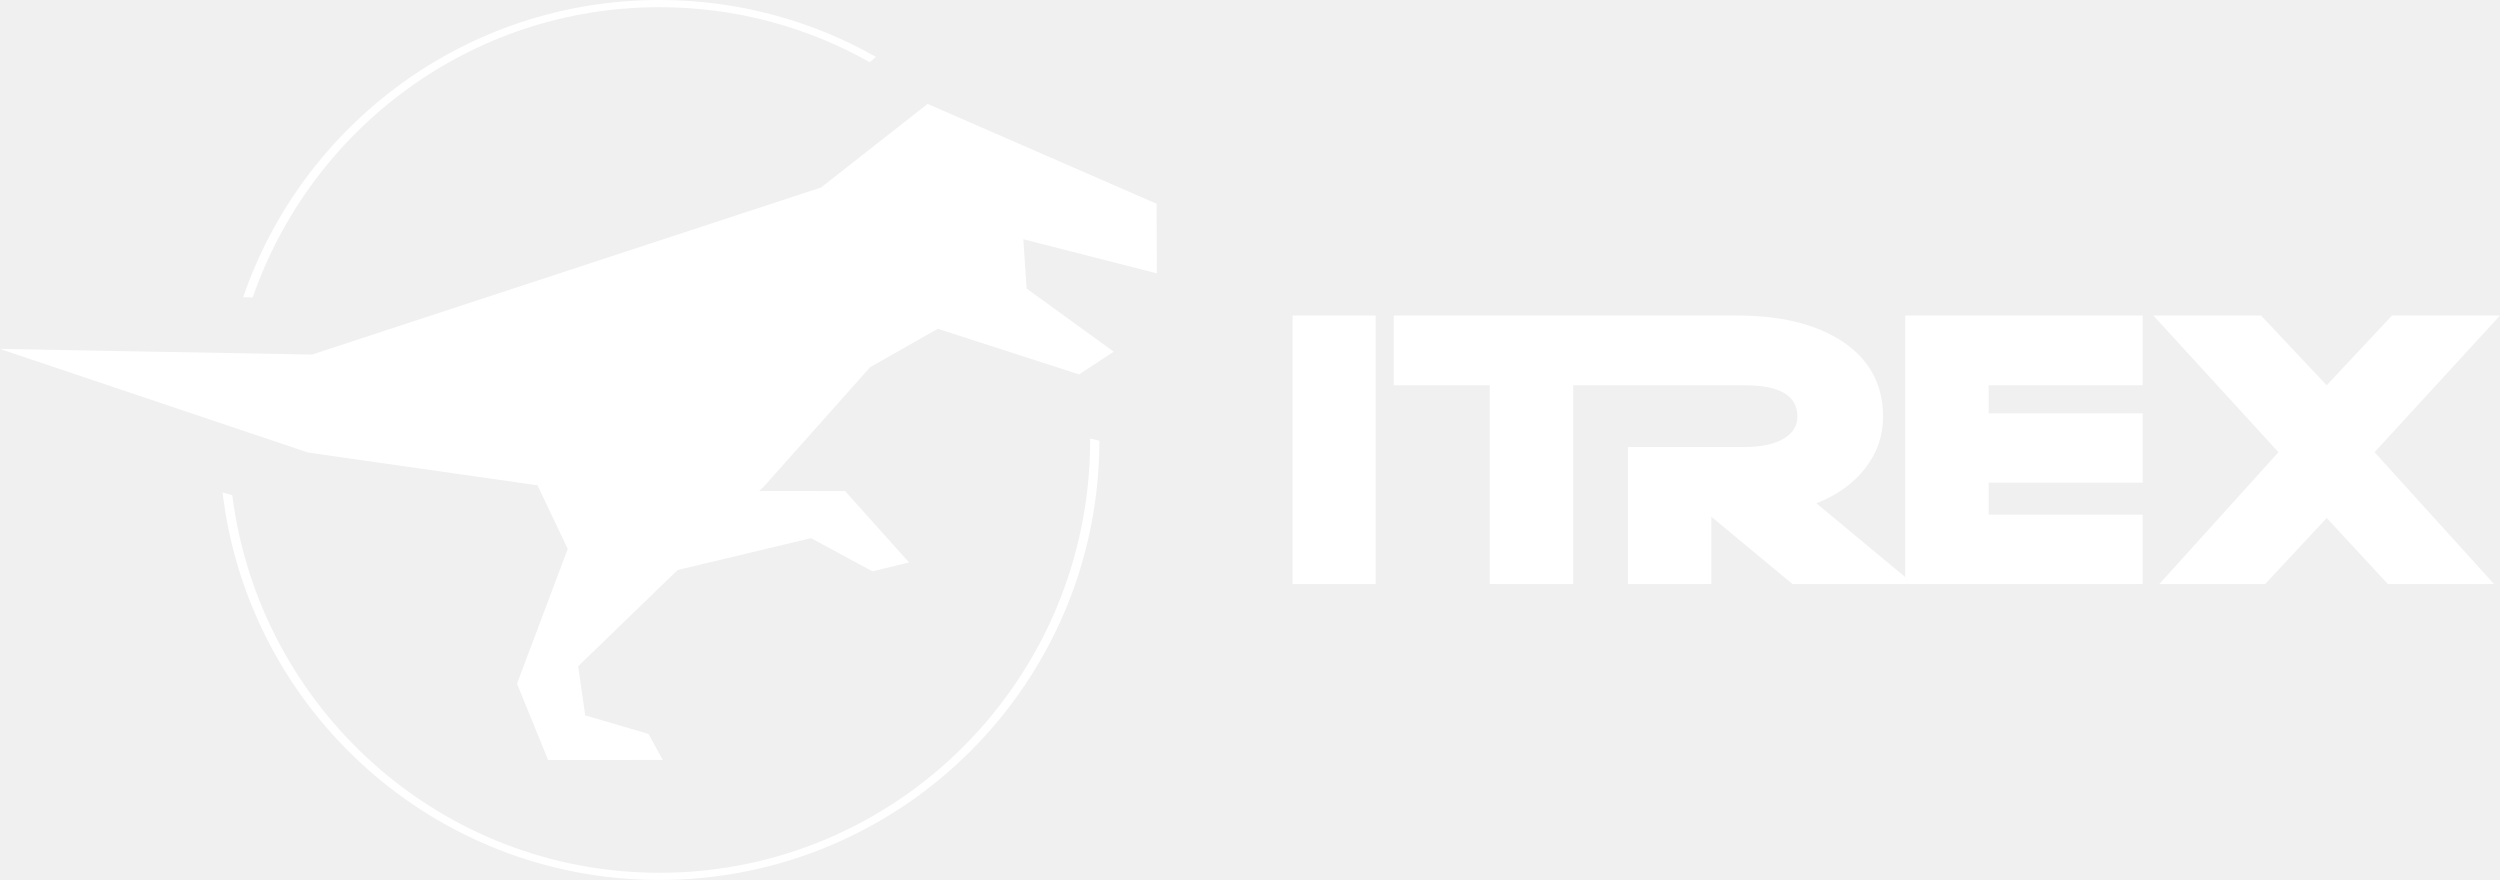
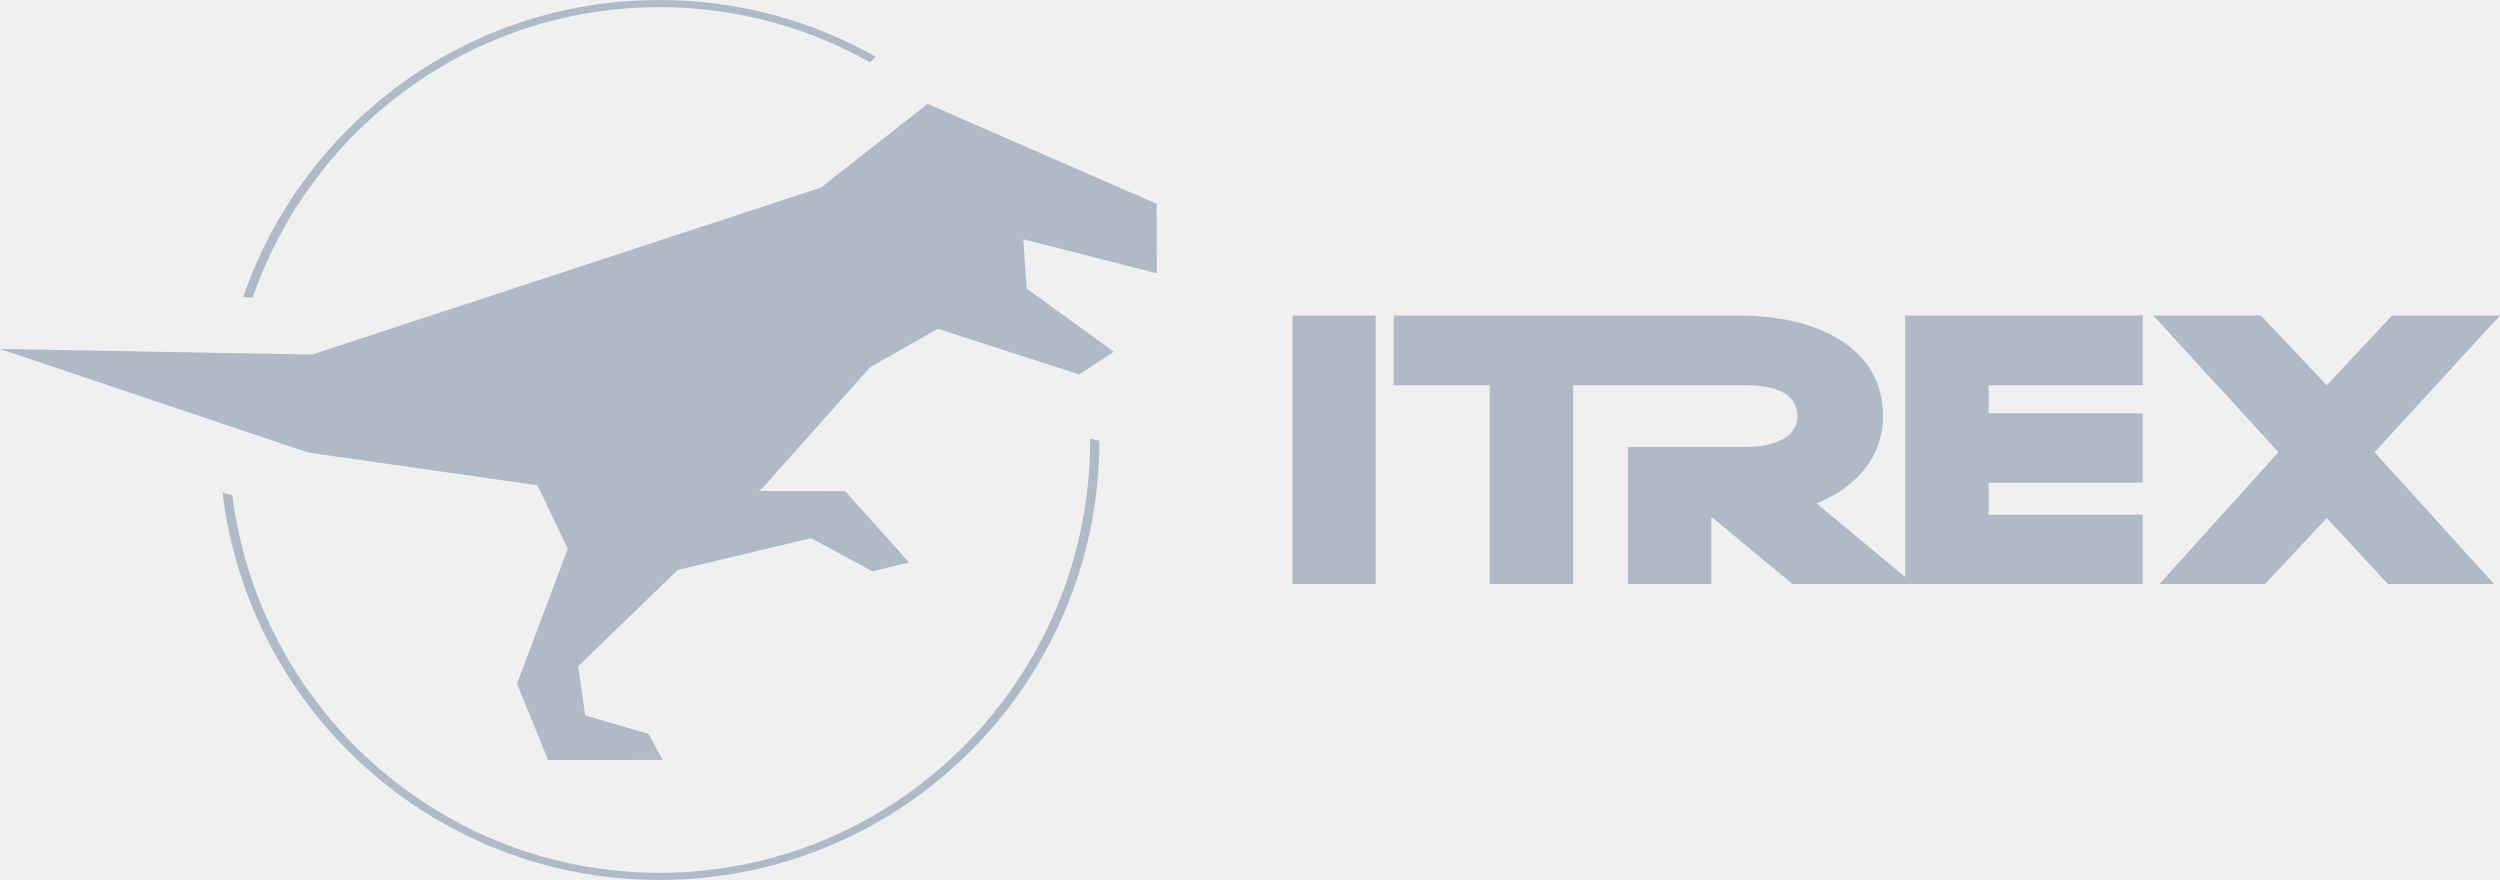
<svg xmlns="http://www.w3.org/2000/svg" version="1.1" id="Слой_1" x="0px" y="0px" width="108.62px" height="38.232px" viewBox="0 0 108.62 38.232" enable-background="new 0 0 108.62 38.232" xml:space="preserve">
  <g>
    <g>
-       <path fill="#fff" d="M50.251,8.852l-9.95-4.337l-4.628,3.632l-22.112,7.258L0,15.16l13.388,4.503l9.966,1.422l1.313,2.765    l-2.204,5.855l1.352,3.317l4.981-0.004l-0.62-1.13l-2.749-0.807l-0.308-2.132l4.321-4.183l5.799-1.384l2.668,1.442l1.589-0.388    l-2.779-3.101l-3.731-0.002l0.214-0.207l4.61-5.176l2.937-1.666l6.134,1.982l1.509-0.986l-3.786-2.743l-0.143-2.143l5.802,1.483    L50.251,8.852z M28.652,0.312c3.317,0,6.433,0.867,9.135,2.389l0.269-0.231C35.279,0.897,32.07,0,28.652,0    c-8.385,0-15.509,5.399-18.086,12.91l0.414,0.013C13.526,5.579,20.477,0.312,28.652,0.312z M47.365,19.116    c0,10.385-8.38,18.805-18.713,18.805c-9.525,0-17.387-7.152-18.56-16.404L9.67,21.398c1.128,9.482,9.197,16.834,18.981,16.834    c10.547,0,19.1-8.541,19.116-19.084l-0.403-0.092V19.116z M56.161,25.376h3.609V13.709h-3.609V25.376z M108.62,13.709h-4.692    l-2.838,3.031l-2.853-3.031h-4.679l5.437,5.938l-5.177,5.73h4.596l2.677-2.872l2.658,2.872h4.614l-5.193-5.73L108.62,13.709z     M82.779,25.073l-3.86-3.206c0.905-0.355,1.617-0.867,2.128-1.53c0.512-0.664,0.768-1.405,0.768-2.226    c0-1.458-0.636-2.579-1.908-3.366c-1.134-0.692-2.612-1.037-4.435-1.037H60.556v3.031h4.169v8.637h3.627V16.74h7.458    c1.522,0,2.284,0.452,2.284,1.357c0,0.463-0.255,0.814-0.762,1.049c-0.398,0.183-0.906,0.275-1.522,0.275h-5.08v5.956h3.623    v-2.927h0.002l3.527,2.927h15.214v-3.016h-6.693v-1.389h6.693v-3.014h-6.693V16.74h6.693v-3.031H82.779V25.073z" />
+       <path fill="#B0B9C7" d="M50.251,8.852l-9.95-4.337l-4.628,3.632l-22.112,7.258L0,15.16l13.388,4.503l9.966,1.422l1.313,2.765    l-2.204,5.855l1.352,3.317l4.981-0.004l-0.62-1.13l-2.749-0.807l-0.308-2.132l4.321-4.183l5.799-1.384l2.668,1.442l1.589-0.388    l-2.779-3.101l-3.731-0.002l0.214-0.207l4.61-5.176l2.937-1.666l6.134,1.982l1.509-0.986l-3.786-2.743l-0.143-2.143l5.802,1.483    L50.251,8.852z M28.652,0.312c3.317,0,6.433,0.867,9.135,2.389l0.269-0.231C35.279,0.897,32.07,0,28.652,0    c-8.385,0-15.509,5.399-18.086,12.91l0.414,0.013C13.526,5.579,20.477,0.312,28.652,0.312z M47.365,19.116    c0,10.385-8.38,18.805-18.713,18.805c-9.525,0-17.387-7.152-18.56-16.404L9.67,21.398c1.128,9.482,9.197,16.834,18.981,16.834    c10.547,0,19.1-8.541,19.116-19.084l-0.403-0.092V19.116z M56.161,25.376h3.609V13.709h-3.609V25.376z M108.62,13.709h-4.692    l-2.838,3.031l-2.853-3.031h-4.679l5.437,5.938l-5.177,5.73h4.596l2.677-2.872l2.658,2.872h4.614l-5.193-5.73L108.62,13.709z     M82.779,25.073l-3.86-3.206c0.905-0.355,1.617-0.867,2.128-1.53c0.512-0.664,0.768-1.405,0.768-2.226    c0-1.458-0.636-2.579-1.908-3.366c-1.134-0.692-2.612-1.037-4.435-1.037H60.556v3.031h4.169v8.637h3.627V16.74h7.458    c1.522,0,2.284,0.452,2.284,1.357c0,0.463-0.255,0.814-0.762,1.049c-0.398,0.183-0.906,0.275-1.522,0.275h-5.08v5.956h3.623    v-2.927h0.002l3.527,2.927h15.214v-3.016h-6.693v-1.389h6.693v-3.014h-6.693V16.74h6.693v-3.031H82.779V25.073z" />
    </g>
  </g>
</svg>
